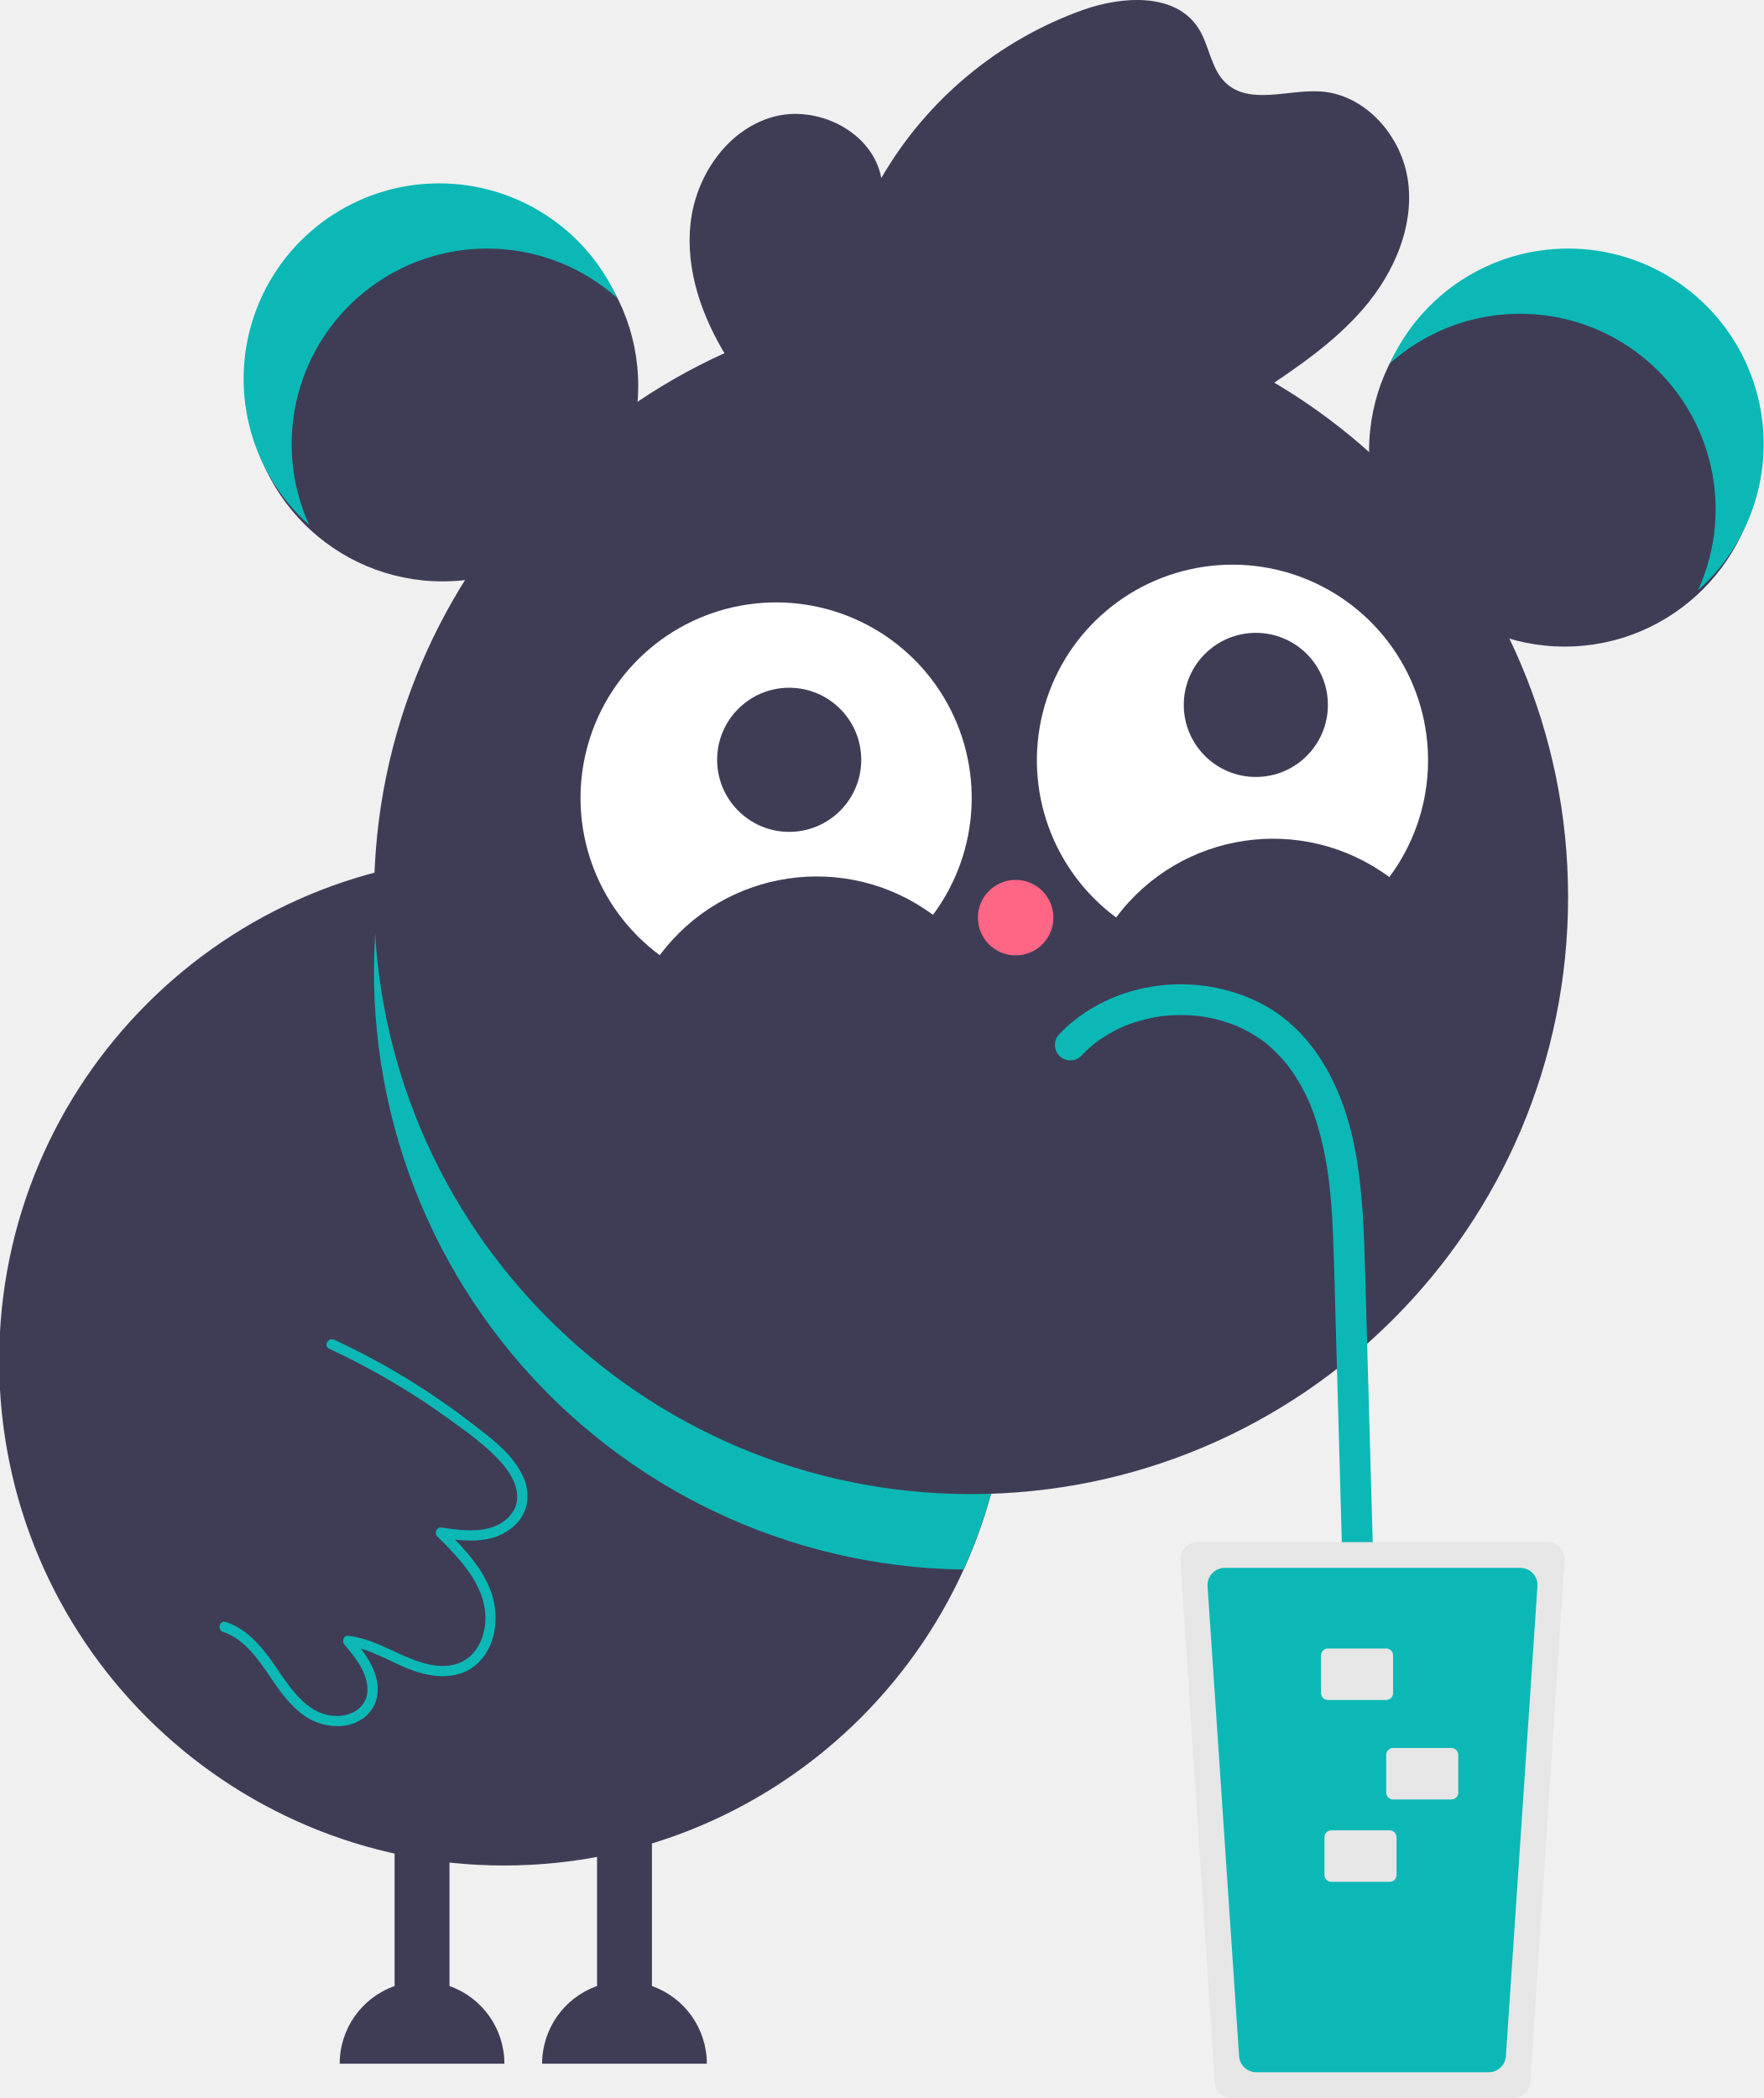
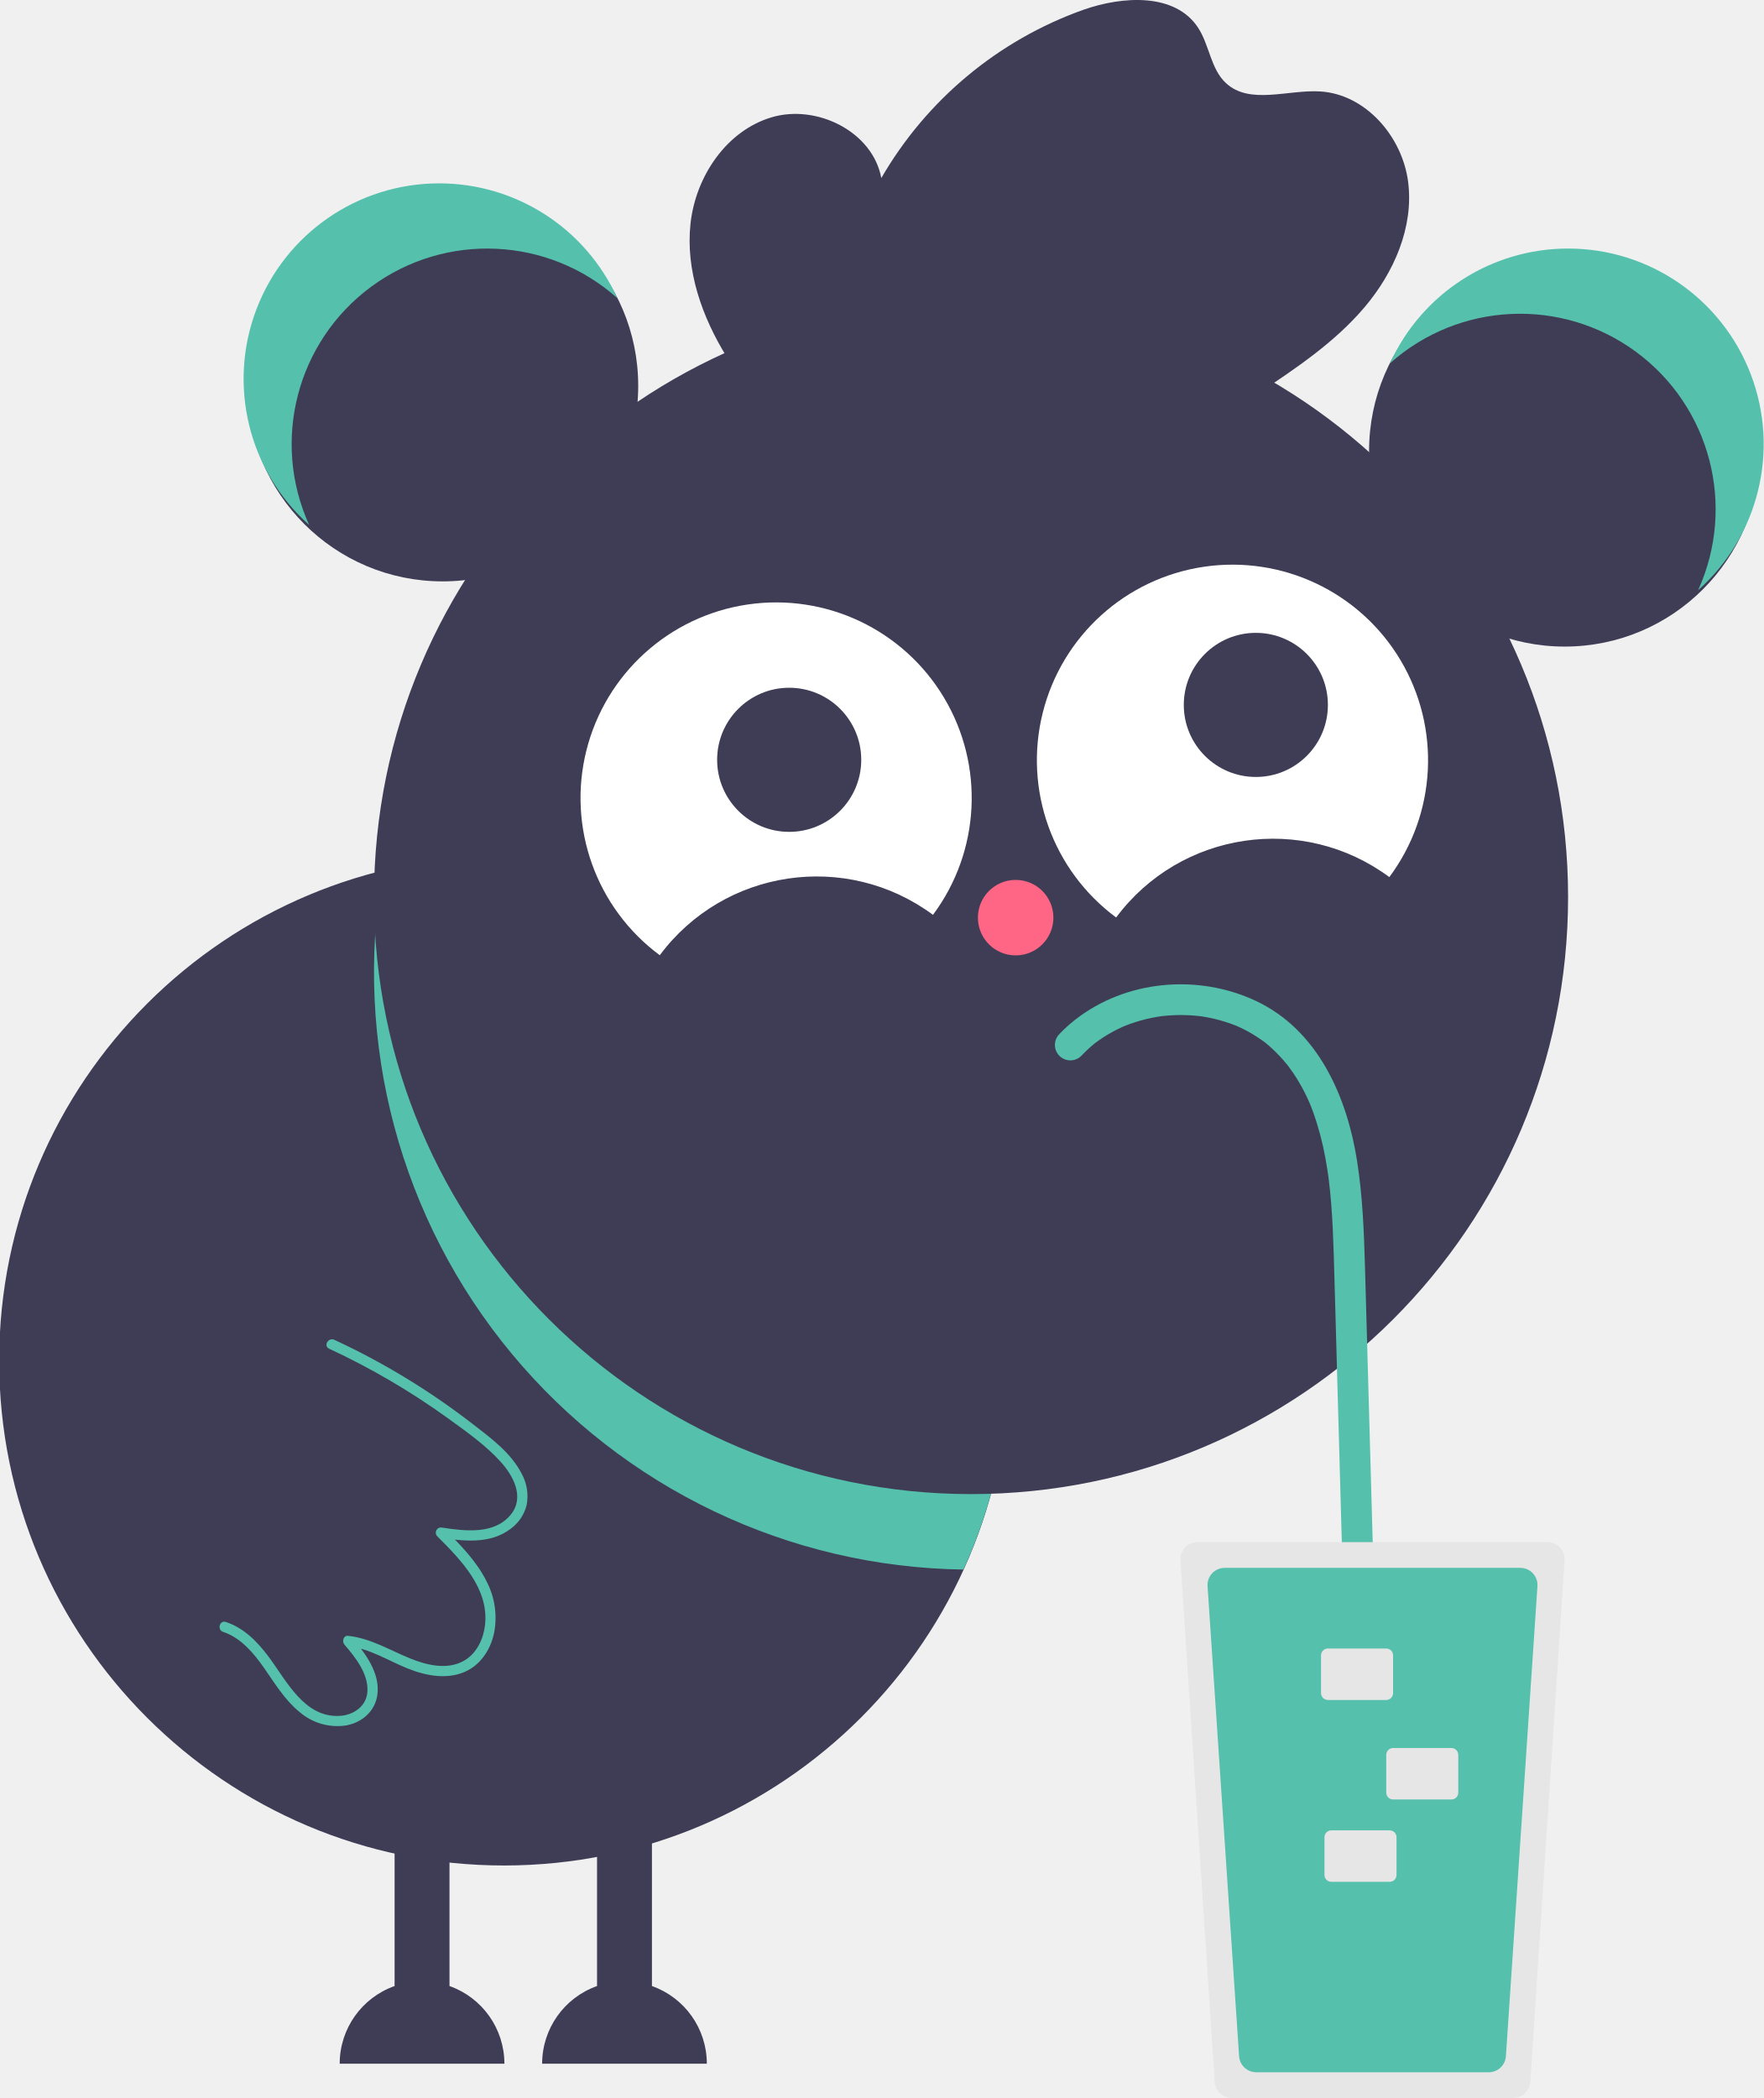
<svg xmlns="http://www.w3.org/2000/svg" id="fbd839f7-34ef-46f7-8df7-3eabd21be975" data-name="Layer 1" width="514" height="611.437" viewBox="0 0 514 611.437">
  <circle cx="129" cy="112.437" r="57" fill="#3f3d56" />
  <circle cx="456" cy="131.437" r="57" fill="#3f3d56" />
-   <path d="M800,216.718a56.996,56.996,0,0,0-51.899,33.438,56.992,56.992,0,0,1,89.798,66.124A56.991,56.991,0,0,0,800,216.718Z" transform="translate(-343 -144.2816)" fill="#0cb8b6" />
-   <path d="M471,197.718a56.996,56.996,0,0,1,51.899,33.438,56.992,56.992,0,0,0-89.798,66.124A56.991,56.991,0,0,1,471,197.718Z" transform="translate(-343 -144.2816)" fill="#0cb8b6" />
+   <path d="M800,216.718a56.996,56.996,0,0,0-51.899,33.438,56.992,56.992,0,0,1,89.798,66.124A56.991,56.991,0,0,0,800,216.718Z" transform="translate(-343 -144.2816)" fill="#55c0ac" />
+   <path d="M471,197.718a56.996,56.996,0,0,1,51.899,33.438,56.992,56.992,0,0,0-89.798,66.124A56.991,56.991,0,0,1,471,197.718Z" transform="translate(-343 -144.2816)" fill="#55c0ac" />
  <path d="M637,540.718a147.12,147.12,0,1,1-147-147A146.505,146.505,0,0,1,637,540.718Z" transform="translate(-343 -144.2816)" fill="#3f3d56" />
-   <path d="M637,540.718a146.505,146.505,0,0,1-13.21,60.99A174.121,174.121,0,0,1,454.53,398.028,147.12,147.12,0,0,1,637,540.718Z" transform="translate(-343 -144.2816)" fill="#0cb8b6" />
+   <path d="M637,540.718a146.505,146.505,0,0,1-13.21,60.99A174.121,174.121,0,0,1,454.53,398.028,147.12,147.12,0,0,1,637,540.718Z" transform="translate(-343 -144.2816)" fill="#55c0ac" />
  <circle cx="283" cy="261.437" r="174" fill="#3f3d56" />
  <path d="M668.284,411.67a56.999,56.999,0,0,1,79.62-11.77,57.002,57.002,0,1,0-79.62,11.77Z" transform="translate(-343 -144.2816)" fill="#fff" />
  <path d="M535.284,422.67a56.999,56.999,0,0,1,79.62-11.77,57.002,57.002,0,1,0-79.62,11.77Z" transform="translate(-343 -144.2816)" fill="#fff" />
  <circle cx="230" cy="221.437" r="21" fill="#3f3d56" />
  <circle cx="366" cy="205.437" r="21" fill="#3f3d56" />
  <circle cx="296" cy="267.437" r="11" fill="#ff6584" />
  <path d="M474,723.089v-48.371H458v48.371a24.006,24.006,0,0,0-16,22.629v0h48v-0A24.006,24.006,0,0,0,474,723.089Z" transform="translate(-343 -144.2816)" fill="#3f3d56" />
  <path d="M533,723.089v-48.371H517v48.371a24.006,24.006,0,0,0-16,22.629v0h48v-0A24.006,24.006,0,0,0,533,723.089Z" transform="translate(-343 -144.2816)" fill="#3f3d56" />
  <path d="M554.862,248.405c-7.25-11.672-12.119-25.383-10.611-39.041s10.455-26.984,23.626-30.898,29.487,4.195,31.969,17.709a111.128,111.128,0,0,1,58.879-49.037c11.511-4.056,26.809-4.976,33.466,5.254,3.294,5.063,3.647,11.947,8.06,16.072,6.918,6.467,18.011,1.912,27.465,2.465,13.294.777,23.996,13.184,25.671,26.395s-4.177,26.488-12.813,36.624-19.872,17.656-30.953,25.041" transform="translate(-343 -144.2816)" fill="#3f3d56" />
-   <path d="M658.128,451.995c.716-.757,1.456-1.49,2.228-2.189q.512-.464,1.041-.91.33-.278.666-.549c.387-.312.51-.388.04-.04a43.621,43.621,0,0,1,5.358-3.43q1.289-.692,2.624-1.296c.209-.095.42-.186.63-.279-.943.42-.204.086.039-.011q.801-.321,1.613-.612a46.37,46.37,0,0,1,6.156-1.729c.963-.2,1.932-.356,2.902-.511.654-.104-.823.091-.164.023.288-.03.575-.068.862-.098q.863-.09,1.73-.149a48.373,48.373,0,0,1,6.247-.022c1.04.063,2.074.169,3.108.291-1.043-.123.152.028.518.088q.854.14,1.703.312a45.525,45.525,0,0,1,5.993,1.641q.732.256,1.455.538c.268.104.533.213.799.32-.134-.054-.877-.39-.125-.048.941.427,1.873.867,2.786,1.352a44.009,44.009,0,0,1,5.369,3.422c.519.381-.584-.483-.092-.067.22.186.449.363.67.548q.532.445,1.048.91c.88.793,1.724,1.626,2.535,2.488q1.112,1.181,2.14,2.437c-.009-.011.772.957.356.435-.349-.438.144.191.222.296q.621.831,1.206,1.689a52.356,52.356,0,0,1,3.438,5.835q.726,1.432,1.371,2.903c.095.215.422,1.01.067.145.096.234.192.468.286.703q.354.883.682,1.777a83.67,83.67,0,0,1,3.612,13.445q.327,1.743.598,3.495.122.782.233,1.565c-.002-.013.172,1.273.081.58-.08-.618.058.467.072.582.303,2.435.543,4.879.737,7.325.381,4.799.584,9.61.73,14.421.371,12.205.686,24.412,1.029,36.619l2.097,74.764,2.097,74.764.26,9.281a4.5,4.5,0,0,0,9,0l-2.155-76.826-2.14-76.311-1.077-38.413c-.288-10.285-.703-20.56-2.286-30.742-2.915-18.753-11.385-38.248-29.492-46.763-16.912-7.953-37.841-6.108-52.658,5.456a41.373,41.373,0,0,0-4.612,4.182,4.5,4.5,0,0,0,6.364,6.364Z" transform="translate(-343 -144.2816)" fill="#0cb8b6" />
+   <path d="M658.128,451.995c.716-.757,1.456-1.49,2.228-2.189q.512-.464,1.041-.91.33-.278.666-.549c.387-.312.51-.388.04-.04a43.621,43.621,0,0,1,5.358-3.43q1.289-.692,2.624-1.296c.209-.095.42-.186.63-.279-.943.42-.204.086.039-.011q.801-.321,1.613-.612a46.37,46.37,0,0,1,6.156-1.729c.963-.2,1.932-.356,2.902-.511.654-.104-.823.091-.164.023.288-.03.575-.068.862-.098q.863-.09,1.73-.149a48.373,48.373,0,0,1,6.247-.022c1.04.063,2.074.169,3.108.291-1.043-.123.152.028.518.088q.854.14,1.703.312a45.525,45.525,0,0,1,5.993,1.641q.732.256,1.455.538c.268.104.533.213.799.32-.134-.054-.877-.39-.125-.048.941.427,1.873.867,2.786,1.352a44.009,44.009,0,0,1,5.369,3.422c.519.381-.584-.483-.092-.067.22.186.449.363.67.548q.532.445,1.048.91c.88.793,1.724,1.626,2.535,2.488q1.112,1.181,2.14,2.437c-.009-.011.772.957.356.435-.349-.438.144.191.222.296q.621.831,1.206,1.689a52.356,52.356,0,0,1,3.438,5.835q.726,1.432,1.371,2.903c.095.215.422,1.01.067.145.096.234.192.468.286.703q.354.883.682,1.777a83.67,83.67,0,0,1,3.612,13.445q.327,1.743.598,3.495.122.782.233,1.565c-.002-.013.172,1.273.081.58-.08-.618.058.467.072.582.303,2.435.543,4.879.737,7.325.381,4.799.584,9.61.73,14.421.371,12.205.686,24.412,1.029,36.619l2.097,74.764,2.097,74.764.26,9.281a4.5,4.5,0,0,0,9,0l-2.155-76.826-2.14-76.311-1.077-38.413c-.288-10.285-.703-20.56-2.286-30.742-2.915-18.753-11.385-38.248-29.492-46.763-16.912-7.953-37.841-6.108-52.658,5.456a41.373,41.373,0,0,0-4.612,4.182,4.5,4.5,0,0,0,6.364,6.364Z" transform="translate(-343 -144.2816)" fill="#55c0ac" />
  <path d="M692,593.718a5.006,5.006,0,0,0-5,5L696.998,750.653A5.023,5.023,0,0,0,702,755.718h82a5.006,5.006,0,0,0,5-5L799.002,598.653A4.995,4.995,0,0,0,794,593.718Z" transform="translate(-343 -144.2816)" fill="#e6e6e6" />
-   <path d="M699.916,601.218a5,5,0,0,0-4.988,5.334l9.194,137a5.014,5.014,0,0,0,4.988,4.666h67.779a5.014,5.014,0,0,0,4.988-4.666l9.194-137a5,5,0,0,0-4.988-5.334Z" transform="translate(-343 -144.2816)" fill="#0cb8b6" />
+   <path d="M699.916,601.218a5,5,0,0,0-4.988,5.334l9.194,137a5.014,5.014,0,0,0,4.988,4.666h67.779a5.014,5.014,0,0,0,4.988-4.666l9.194-137a5,5,0,0,0-4.988-5.334Z" transform="translate(-343 -144.2816)" fill="#55c0ac" />
  <path d="M730,624.718a2.003,2.003,0,0,0-2,2v11a2.003,2.003,0,0,0,2,2h17a2.003,2.003,0,0,0,2-2v-11a2.003,2.003,0,0,0-2-2Z" transform="translate(-343 -144.2816)" fill="#e6e6e6" />
  <path d="M749,653.718a2.003,2.003,0,0,0-2,2v11a2.003,2.003,0,0,0,2,2h17a2.003,2.003,0,0,0,2-2v-11a2.003,2.003,0,0,0-2-2Z" transform="translate(-343 -144.2816)" fill="#e6e6e6" />
  <path d="M731,677.718a2.003,2.003,0,0,0-2,2v11a2.003,2.003,0,0,0,2,2h17a2.003,2.003,0,0,0,2-2v-11a2.003,2.003,0,0,0-2-2Z" transform="translate(-343 -144.2816)" fill="#e6e6e6" />
-   <path d="M408.029,619.878c5.204,1.726,8.868,6.153,11.917,10.493,3.143,4.473,6.024,9.331,10.32,12.825a16.864,16.864,0,0,0,13.278,3.992c4.71-.71,8.702-4.002,9.419-8.858.943-6.395-3.533-12.314-7.459-16.864l-1.061,2.561c6.256.675,11.695,4.241,17.423,6.537,5.489,2.199,11.981,3.4,17.464.532,4.207-2.2,6.83-6.602,7.719-11.164a22.963,22.963,0,0,0-2.164-14.619c-2.919-5.968-7.705-10.791-12.348-15.435l-1.459,2.507c6.902,1.036,14.598,2.003,20.588-2.433a12.205,12.205,0,0,0,4.813-7.025,13.576,13.576,0,0,0-1.467-9.196c-3.149-6.133-9.093-10.457-14.422-14.57a210.268,210.268,0,0,0-40.158-24.41c-1.74-.809-3.265,1.777-1.514,2.59a211.455,211.455,0,0,1,34.771,20.381c5.251,3.797,10.8,7.712,15.176,12.528,3.715,4.089,7.098,10.343,3.041,15.397-4.772,5.946-13.408,4.839-20.029,3.844a1.513,1.513,0,0,0-1.459,2.507c6.92,6.923,15.138,15.234,13.934,25.889-.456,4.039-2.373,8.165-5.967,10.301-4.886,2.904-10.997,1.409-15.918-.599-5.975-2.437-11.48-5.858-18.023-6.563-1.41-.152-1.818,1.683-1.061,2.561,3.175,3.679,6.983,8.465,6.701,13.623-.236,4.316-3.999,6.897-8.034,7.142-10.265.621-15.447-10.066-20.651-17.074-3.294-4.435-7.202-8.51-12.571-10.291-1.837-.609-2.624,2.287-.798,2.893Z" transform="translate(-343 -144.2816)" fill="#0cb8b6" />
+   <path d="M408.029,619.878c5.204,1.726,8.868,6.153,11.917,10.493,3.143,4.473,6.024,9.331,10.32,12.825a16.864,16.864,0,0,0,13.278,3.992c4.71-.71,8.702-4.002,9.419-8.858.943-6.395-3.533-12.314-7.459-16.864l-1.061,2.561c6.256.675,11.695,4.241,17.423,6.537,5.489,2.199,11.981,3.4,17.464.532,4.207-2.2,6.83-6.602,7.719-11.164a22.963,22.963,0,0,0-2.164-14.619c-2.919-5.968-7.705-10.791-12.348-15.435l-1.459,2.507c6.902,1.036,14.598,2.003,20.588-2.433a12.205,12.205,0,0,0,4.813-7.025,13.576,13.576,0,0,0-1.467-9.196c-3.149-6.133-9.093-10.457-14.422-14.57a210.268,210.268,0,0,0-40.158-24.41c-1.74-.809-3.265,1.777-1.514,2.59a211.455,211.455,0,0,1,34.771,20.381c5.251,3.797,10.8,7.712,15.176,12.528,3.715,4.089,7.098,10.343,3.041,15.397-4.772,5.946-13.408,4.839-20.029,3.844a1.513,1.513,0,0,0-1.459,2.507c6.92,6.923,15.138,15.234,13.934,25.889-.456,4.039-2.373,8.165-5.967,10.301-4.886,2.904-10.997,1.409-15.918-.599-5.975-2.437-11.48-5.858-18.023-6.563-1.41-.152-1.818,1.683-1.061,2.561,3.175,3.679,6.983,8.465,6.701,13.623-.236,4.316-3.999,6.897-8.034,7.142-10.265.621-15.447-10.066-20.651-17.074-3.294-4.435-7.202-8.51-12.571-10.291-1.837-.609-2.624,2.287-.798,2.893Z" transform="translate(-343 -144.2816)" fill="#55c0ac" />
</svg>
